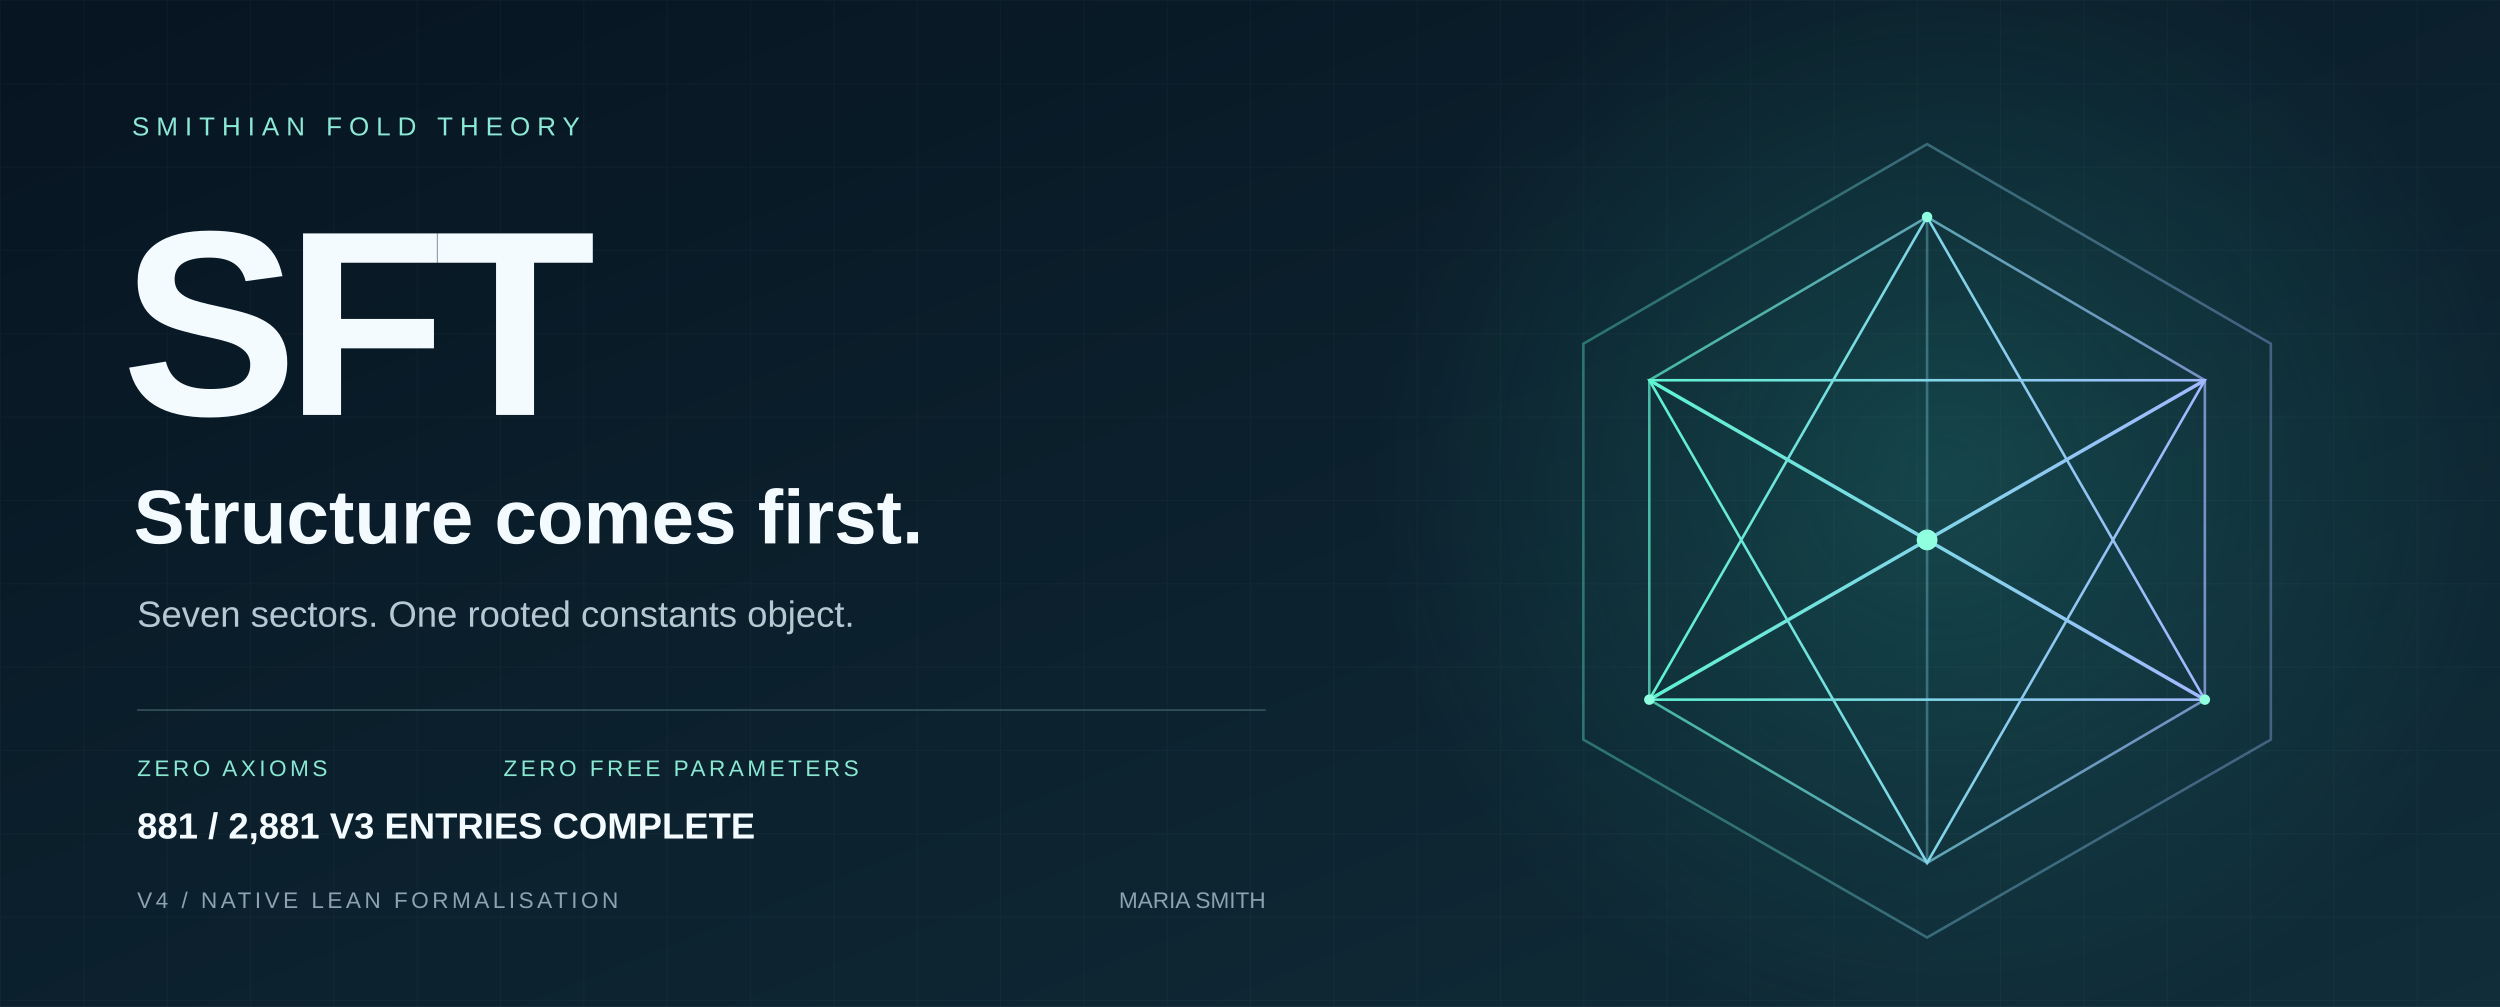
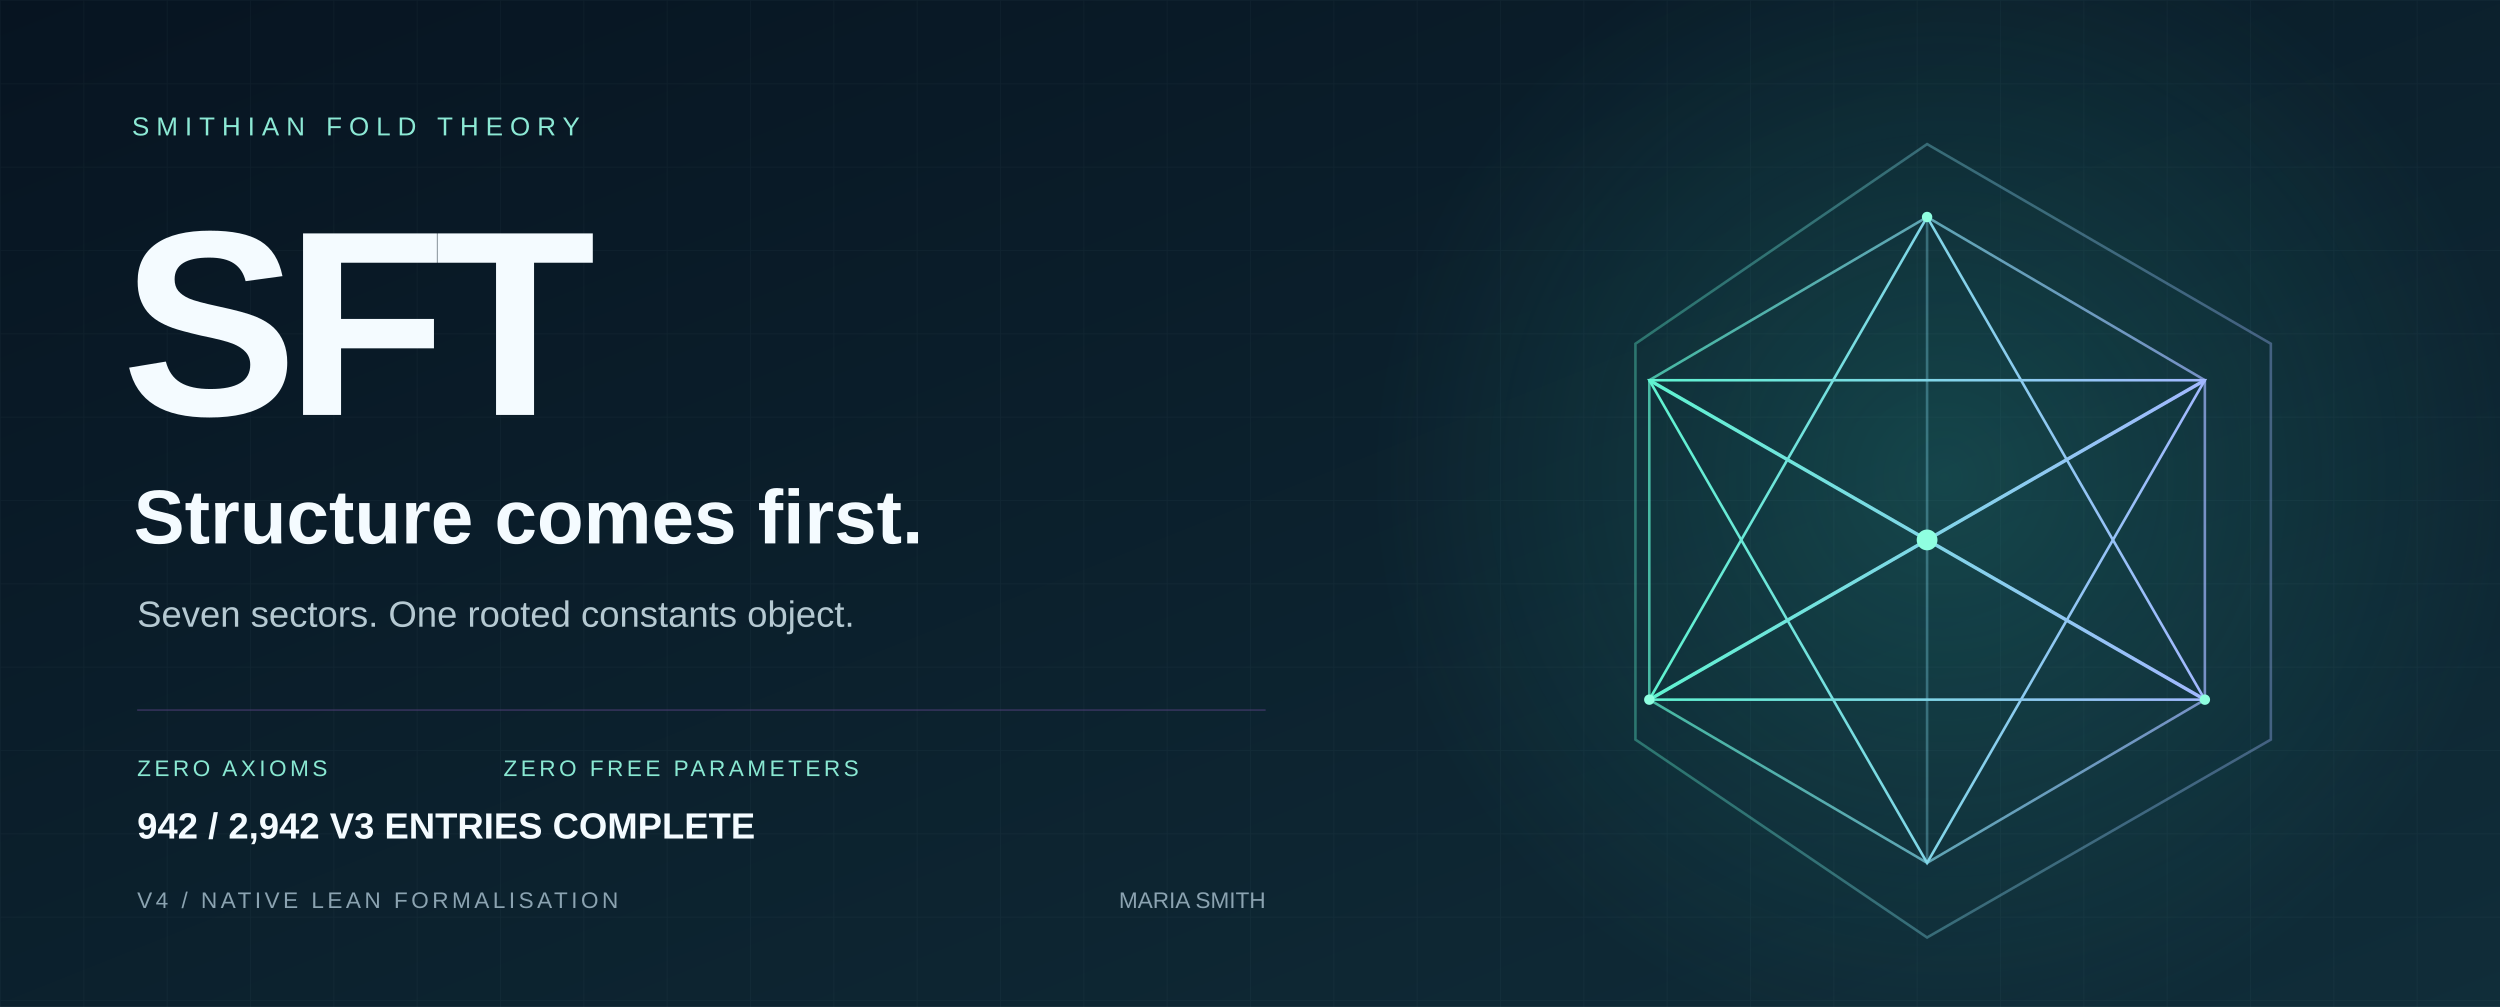
<svg xmlns="http://www.w3.org/2000/svg" width="1440" height="580" viewBox="0 0 1440 580" role="img" aria-labelledby="title desc">
  <defs>
    <linearGradient id="bg" x2="1" y2="1">
      <stop stop-color="#071421" />
      <stop offset="1" stop-color="#102d39" />
    </linearGradient>
    <linearGradient id="edge">
      <stop stop-color="#5ff3d0" />
      <stop offset="1" stop-color="#a2b8ff" />
    </linearGradient>
    <radialGradient id="glow">
      <stop stop-color="#36ccb4" stop-opacity=".2" />
      <stop offset="1" stop-color="#36ccb4" stop-opacity="0" />
    </radialGradient>
    <pattern id="grid" width="48" height="48" patternUnits="userSpaceOnUse">
      <path d="M48 0H0V48" fill="none" stroke="#c6eee7" stroke-opacity=".035" />
    </pattern>
  </defs>
  <path fill="url(#bg)" d="M0 0h1440v580H0z" />
  <path fill="url(#grid)" d="M0 0h1440v580H0z" />
  <circle cx="1120" cy="275" r="330" fill="url(#glow)" />
  <g fill="none" stroke="url(#edge)" stroke-width="1.5">
-     <path d="M1110 83 1308 198 1308 426 1110 540 912 426 912 198Z" opacity=".36" />
+     <path d="M1110 83 1308 198 1308 426 1110 540 942 426 942 198Z" opacity=".36" />
    <path d="m1110 125 160 94v184l-160 94-160-94V219Z" opacity=".7" />
    <path d="m1110 125 0 372M950 219l320 184M1270 219 950 403" opacity=".35" />
    <path d="m1110 125 160 278-320 0Z" />
    <path d="m1110 497 160-278-320 0Z" />
    <path d="m950 219 160 92 160-92M950 403l160-92 160 92" stroke-width="2" />
  </g>
  <circle cx="1110" cy="311" r="6" fill="#8fffe0" />
  <g fill="#8fffe0">
    <circle cx="1110" cy="125" r="3" />
    <circle cx="950" cy="403" r="3" />
    <circle cx="1270" cy="403" r="3" />
  </g>
  <g font-family="Arial, Helvetica, sans-serif">
    <text x="76" y="78" fill="#8ce9d5" font-size="15" letter-spacing="4">SMITHIAN FOLD THEORY</text>
    <text x="70" y="239" fill="#f4fbff" font-weight="700" font-size="152" letter-spacing="-7">SFT</text>
    <text x="77" y="313" fill="#f4fbff" font-size="44" font-weight="600">Structure comes first.</text>
    <text x="79" y="361" fill="#b5c9d2" font-size="21">Seven sectors. One rooted constants object.</text>
-     <path d="M79 409H729" stroke="#588182" stroke-opacity=".5" />
+     <path d="M79 409H729" stroke="#594282" stroke-opacity=".5" />
    <text x="79" y="447" fill="#89e8d2" font-size="13" letter-spacing="2">ZERO AXIOMS</text>
    <text x="290" y="447" fill="#89e8d2" font-size="13" letter-spacing="2">ZERO FREE PARAMETERS</text>
    <text x="79" y="523" fill="#8ba3b1" font-size="13" letter-spacing="2">V4 / NATIVE LEAN FORMALISATION</text>
    <text x="729" y="523" fill="#8ba3b1" font-size="13" text-anchor="end">MARIA SMITH</text>
-     <text x="79" y="483" fill="#f4fbff" font-size="21" font-weight="600">881 / 2,881 V3 ENTRIES COMPLETE</text>
+     <text x="79" y="483" fill="#f4fbff" font-size="21" font-weight="600">942 / 2,942 V3 ENTRIES COMPLETE</text>
  </g>
</svg>
